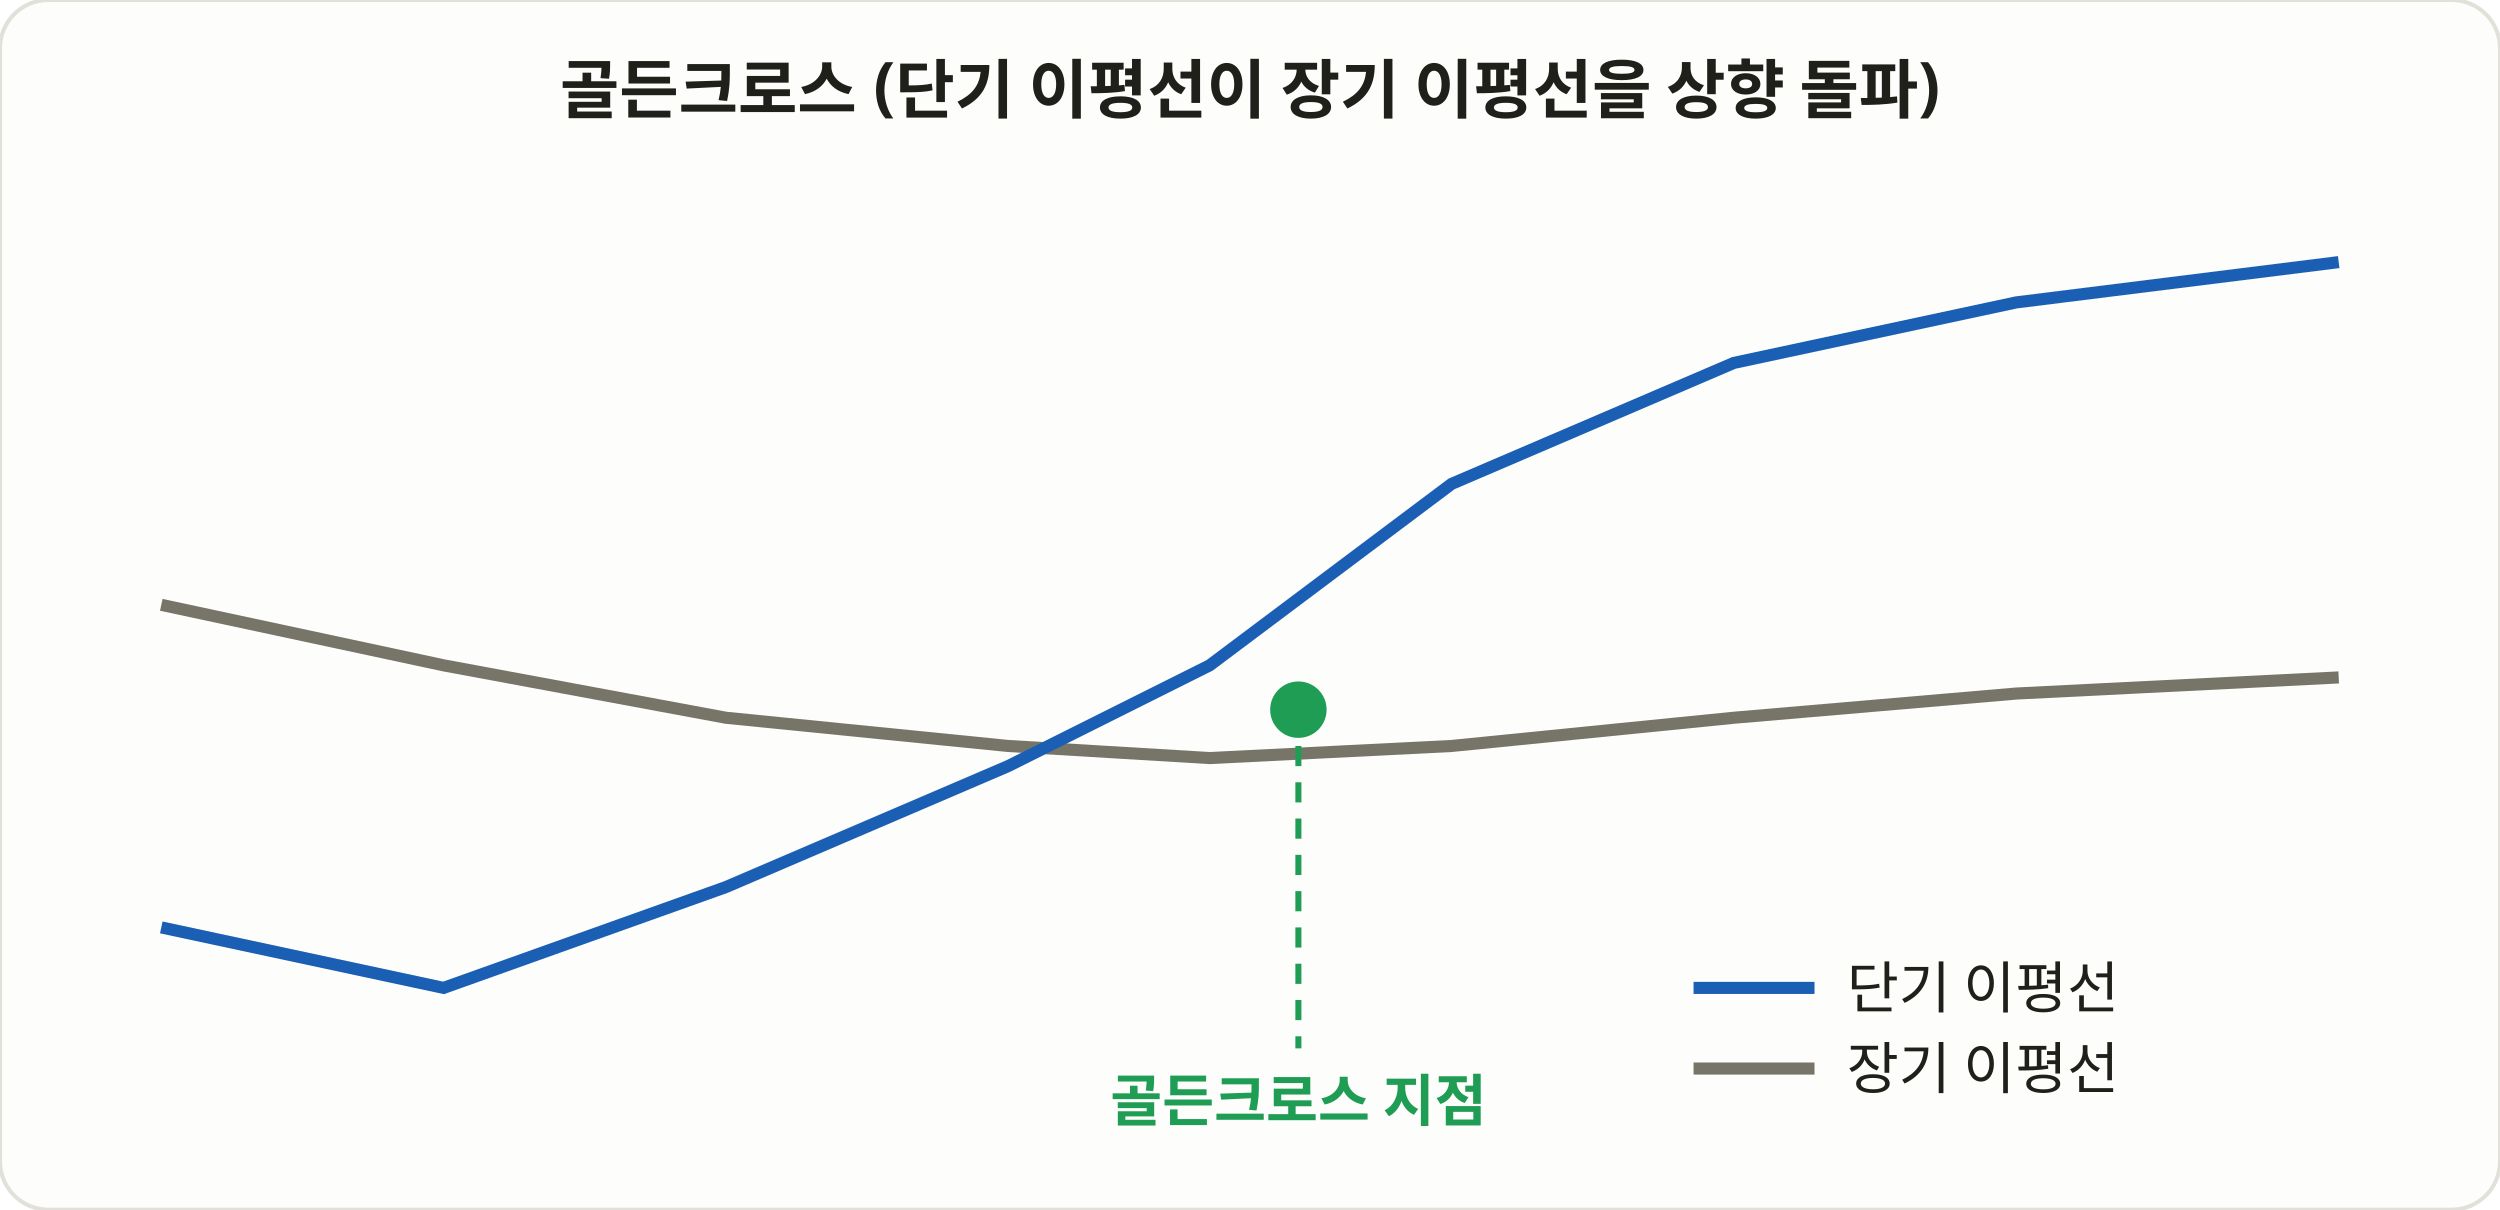
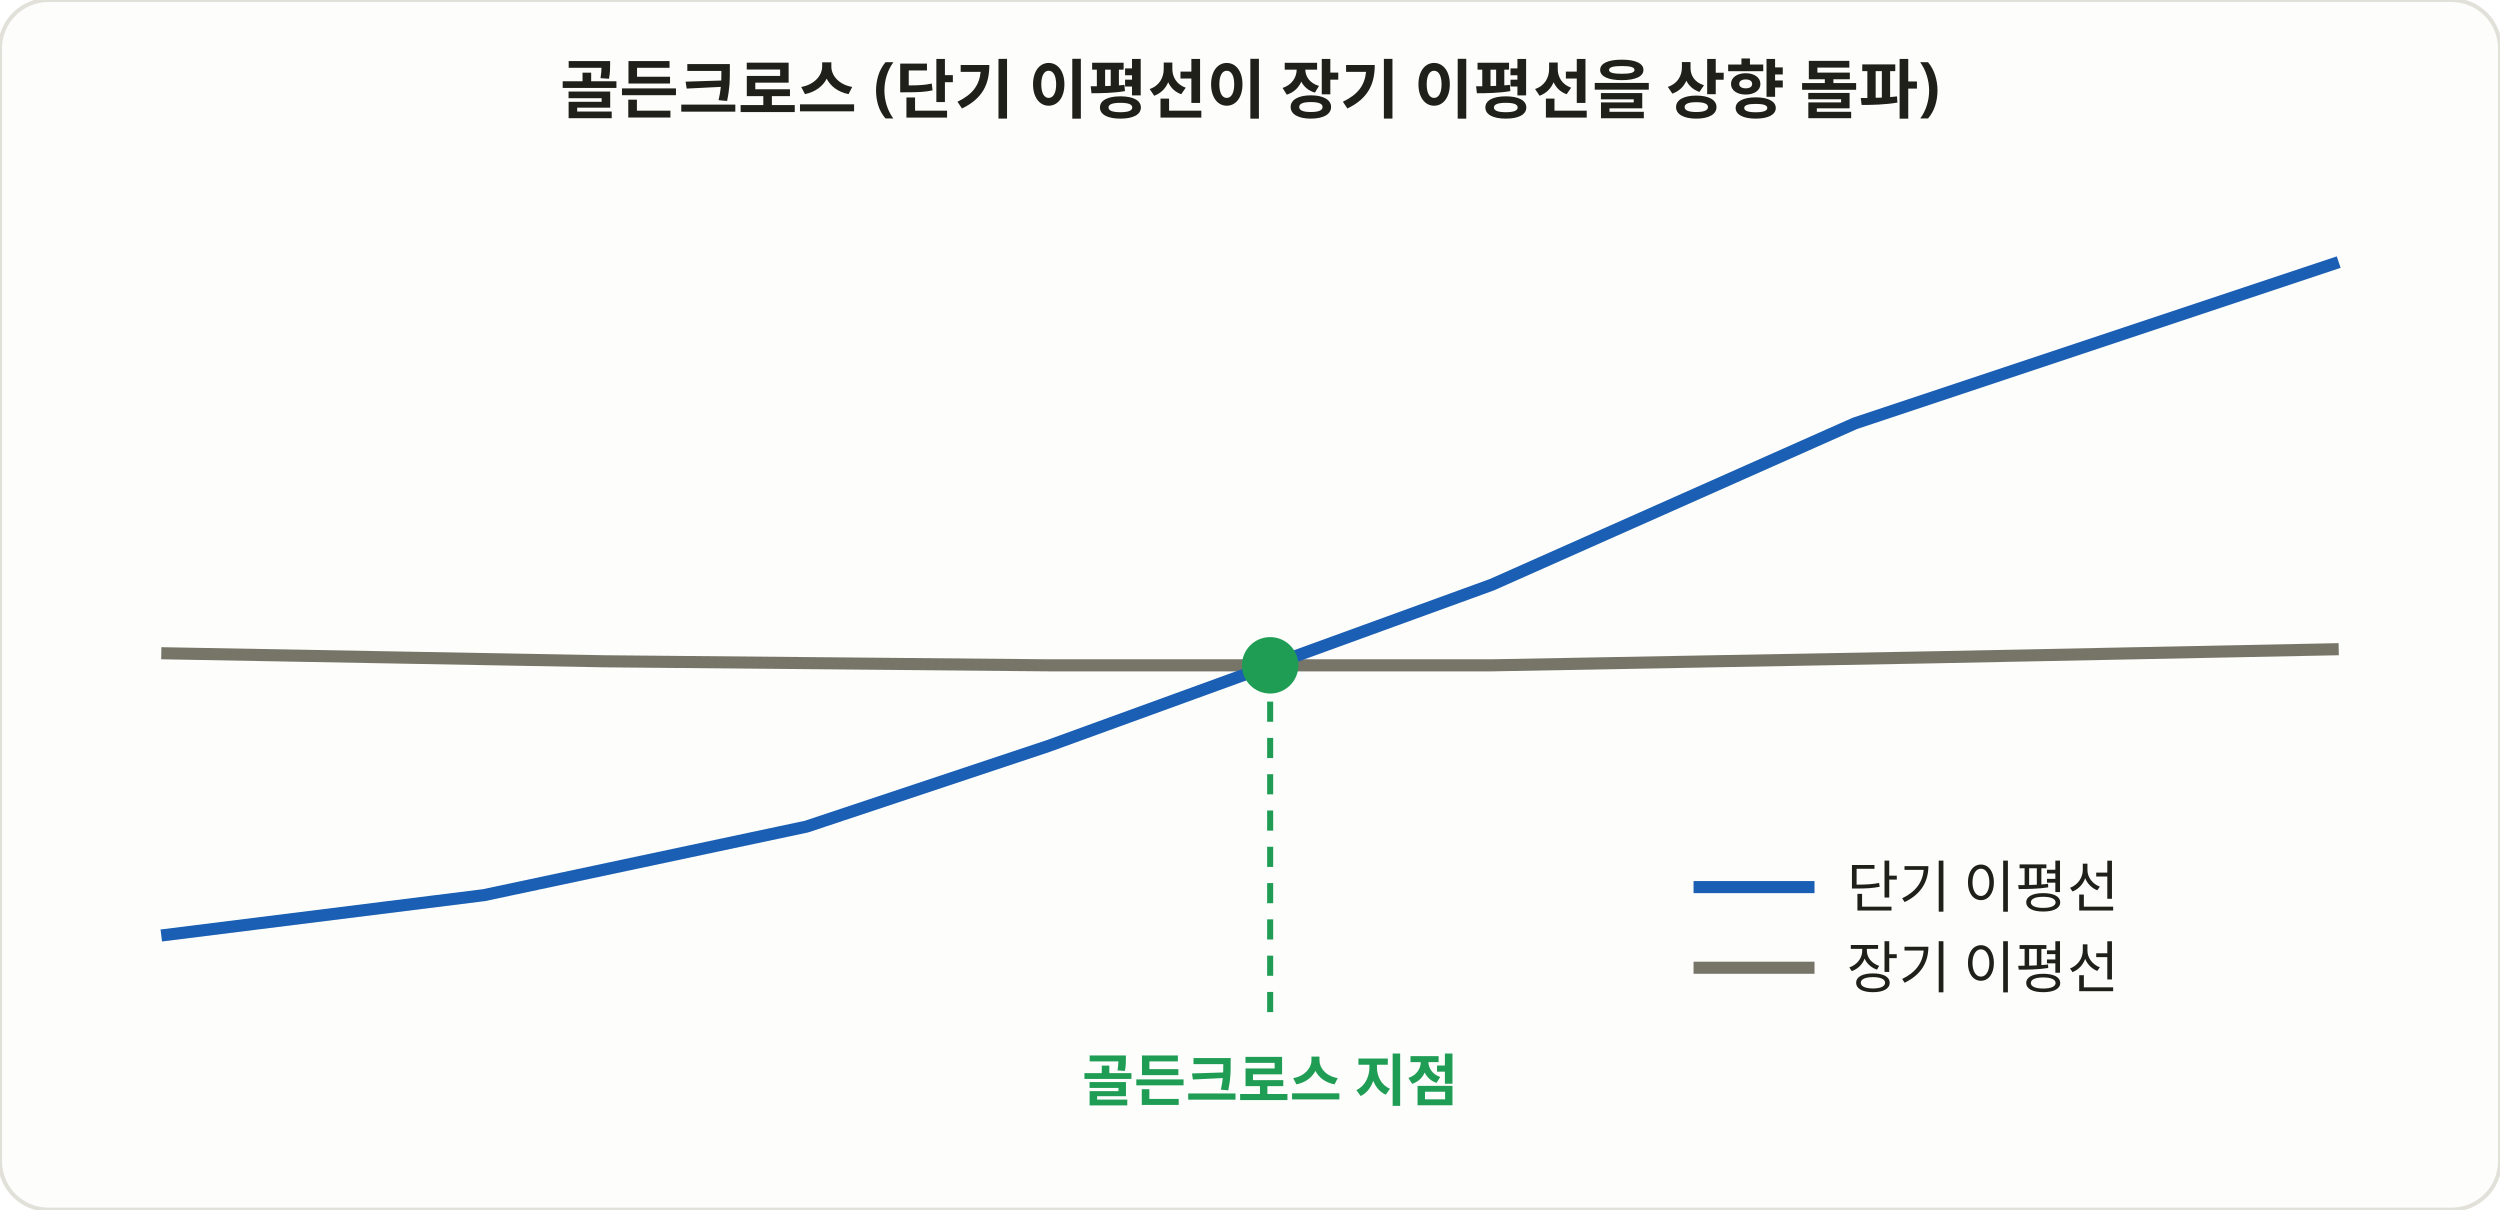
<svg xmlns="http://www.w3.org/2000/svg" viewBox="0 0 620 300" font-family="'Malgun Gothic', 'Apple SD Gothic Neo', sans-serif">
  <rect x="0" y="0" width="620" height="300" rx="12" fill="#fdfdfb" stroke="#e1e0d9" />
  <text x="310" y="28" font-size="16" fill="#20201a" text-anchor="middle" font-weight="700">골든크로스 (단기 이평선이 장기 이평선을 상향 돌파)</text>
-   <path d="M 40,150 L 110,165 L 180,178 L 250,185 L 300,188 L 360,185 L 430,178 L 500,172 L 580,168" fill="none" stroke="#767568" stroke-width="3" />
-   <path d="M 40,230 L 110,245 L 180,220 L 250,190 L 300,165 L 360,120 L 430,90 L 500,75 L 580,65" fill="none" stroke="#1a5fb4" stroke-width="3" />
-   <circle cx="322" cy="176" r="7" fill="#1f9d55" />
-   <line x1="322" y1="176" x2="322" y2="260" stroke="#1f9d55" stroke-width="1.5" stroke-dasharray="5,4" />
-   <text x="322" y="278" font-size="14" fill="#1f9d55" text-anchor="middle" font-weight="700">골든크로스 지점</text>
-   <line x1="420" y1="245" x2="450" y2="245" stroke="#1a5fb4" stroke-width="3" />
-   <text x="458" y="250" font-size="14" fill="#20201a" text-anchor="start" font-weight="400">단기 이평선</text>
-   <line x1="420" y1="265" x2="450" y2="265" stroke="#767568" stroke-width="3" />
-   <text x="458" y="270" font-size="14" fill="#20201a" text-anchor="start" font-weight="400">장기 이평선</text>
+   <path d="M 40,162 L 150,164 L 260,165 L 370,165 L 480,163 L 580,161" fill="none" stroke="#767568" stroke-width="3" />
+   <path d="M 40,232 L 120,222 L 200,205 L 260,185 L 370,145 L 460,105 L 580,65" fill="none" stroke="#1a5fb4" stroke-width="3" />
+   <circle cx="315.0" cy="165.0" r="7" fill="#1f9d55" />
+   <line x1="315.0" y1="165.0" x2="315.0" y2="255" stroke="#1f9d55" stroke-width="1.5" stroke-dasharray="5,4" />
+   <text x="315.0" y="273" font-size="14" fill="#1f9d55" text-anchor="middle" font-weight="700">골든크로스 지점</text>
+   <line x1="420" y1="220" x2="450" y2="220" stroke="#1a5fb4" stroke-width="3" />
+   <text x="458" y="225" font-size="14" fill="#20201a" text-anchor="start" font-weight="400">단기 이평선</text>
+   <line x1="420" y1="240" x2="450" y2="240" stroke="#767568" stroke-width="3" />
+   <text x="458" y="245" font-size="14" fill="#20201a" text-anchor="start" font-weight="400">장기 이평선</text>
</svg>
